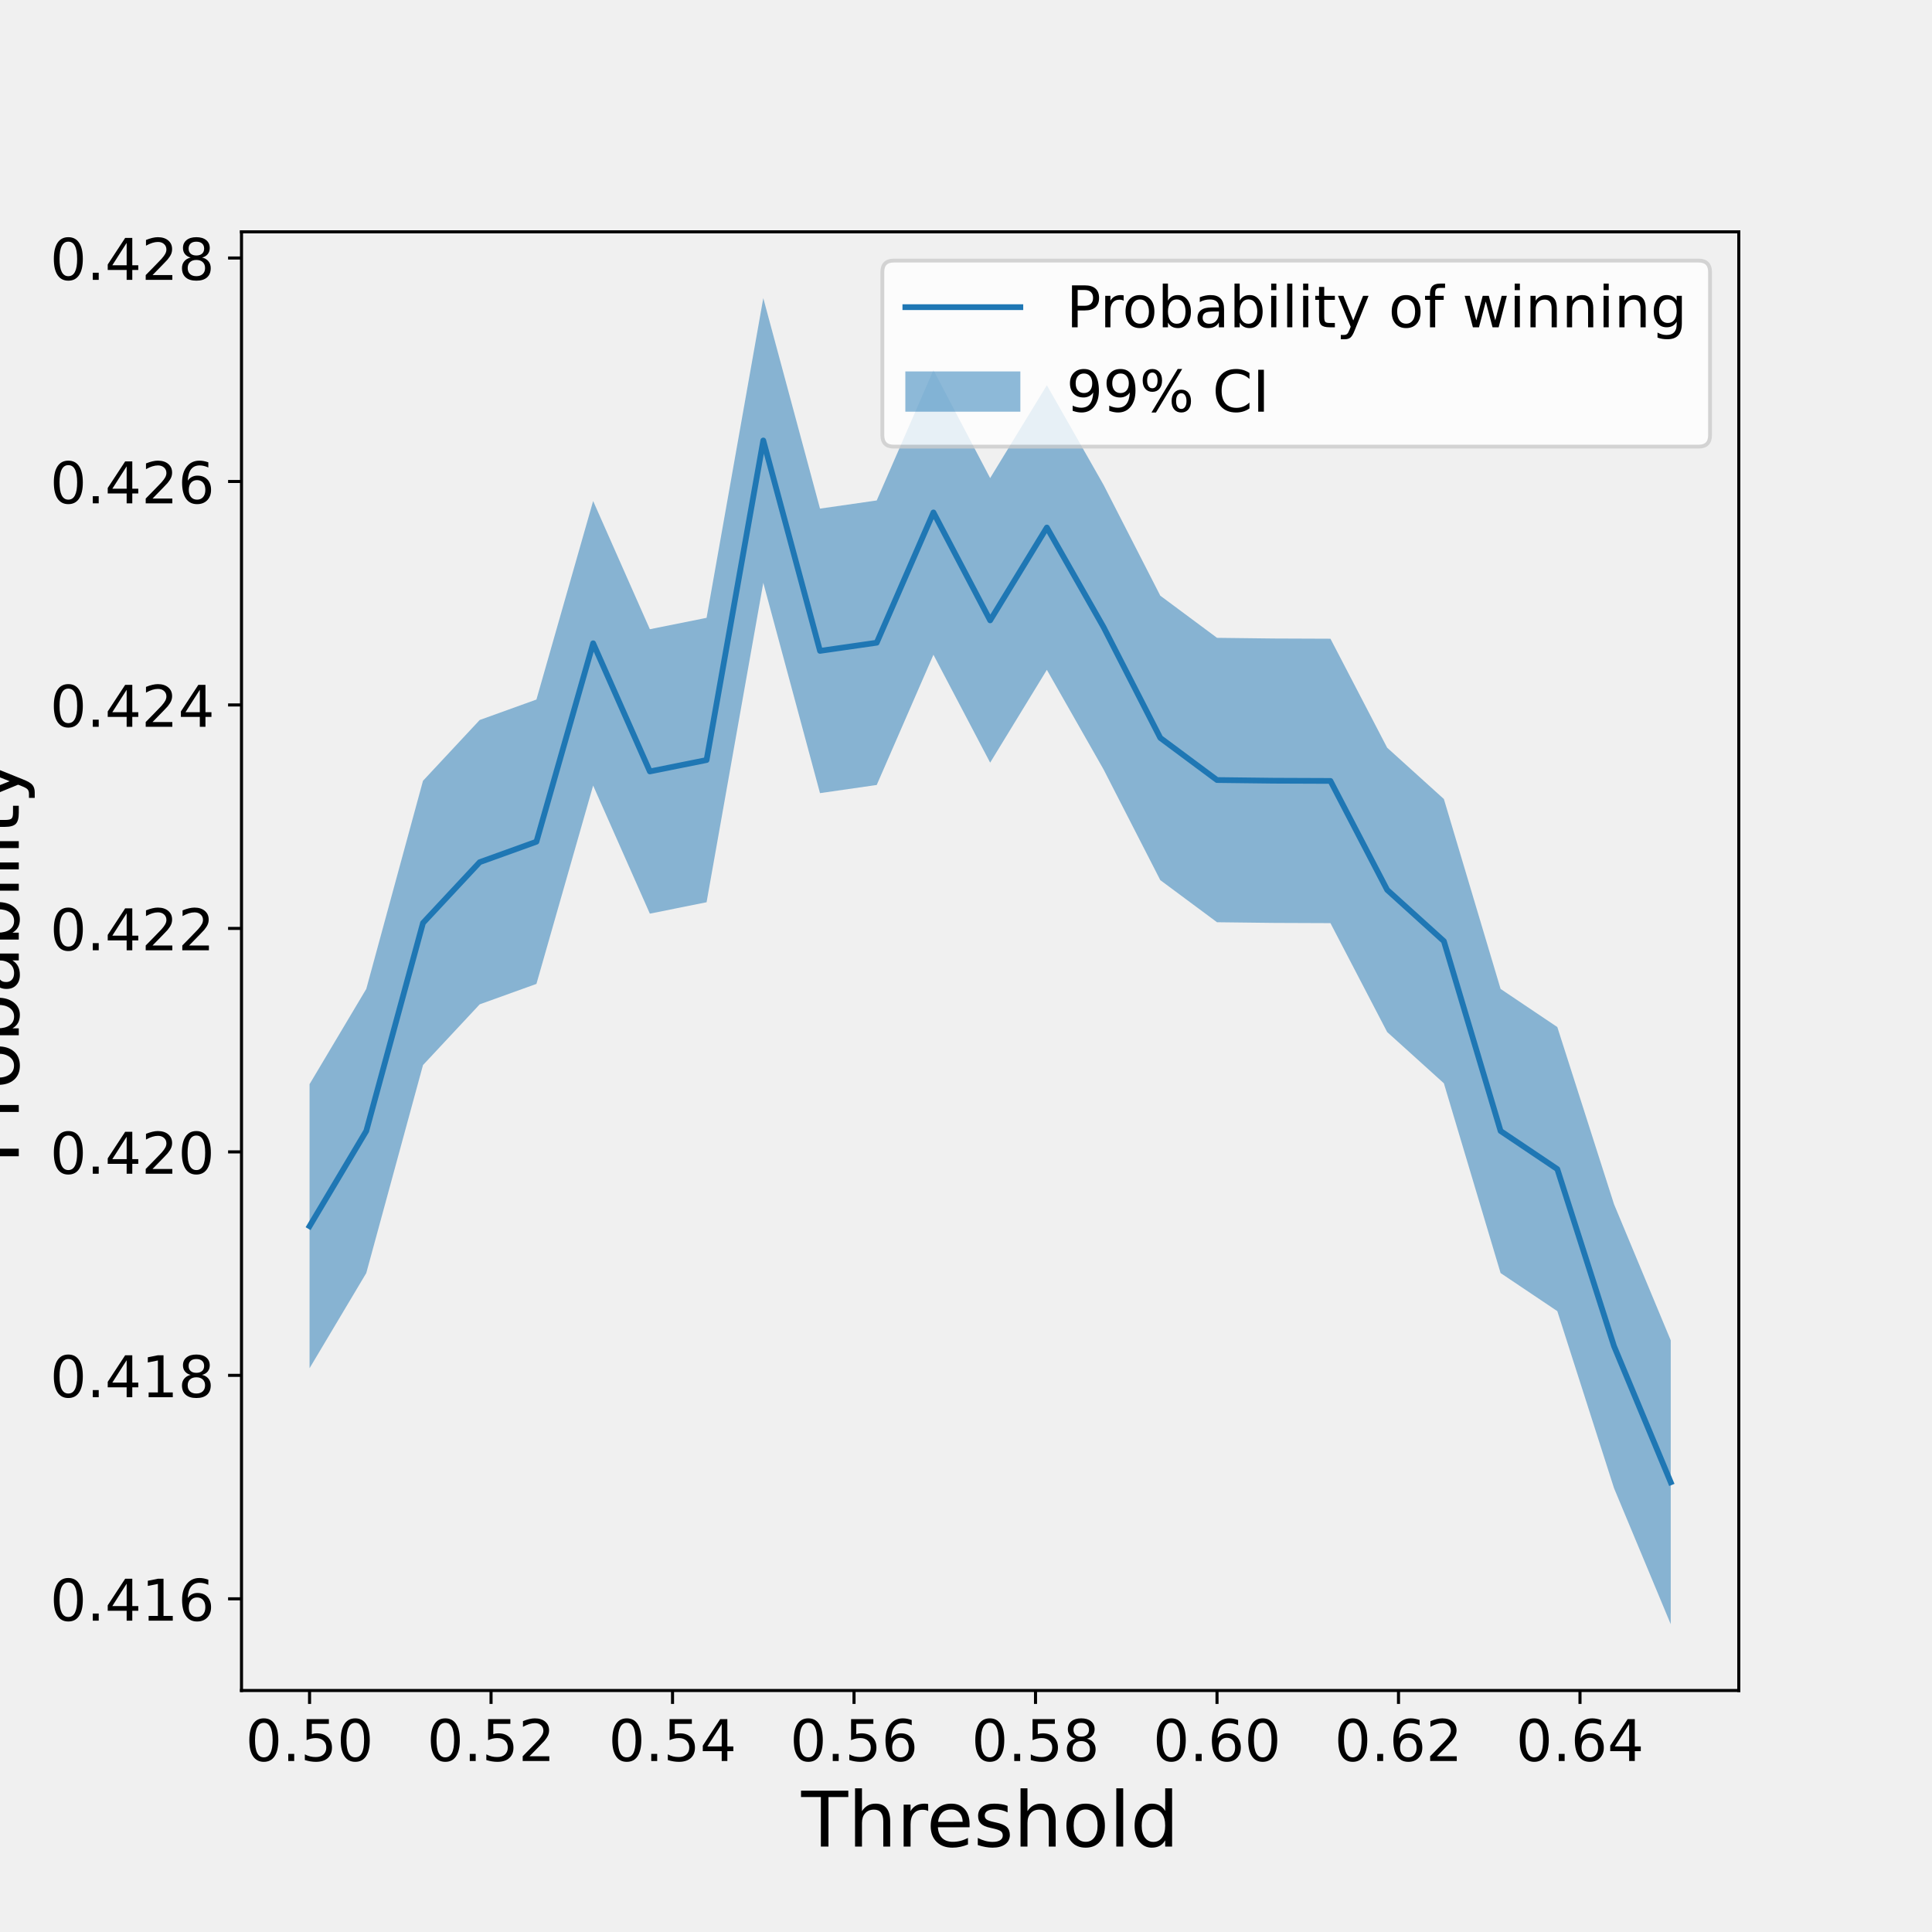
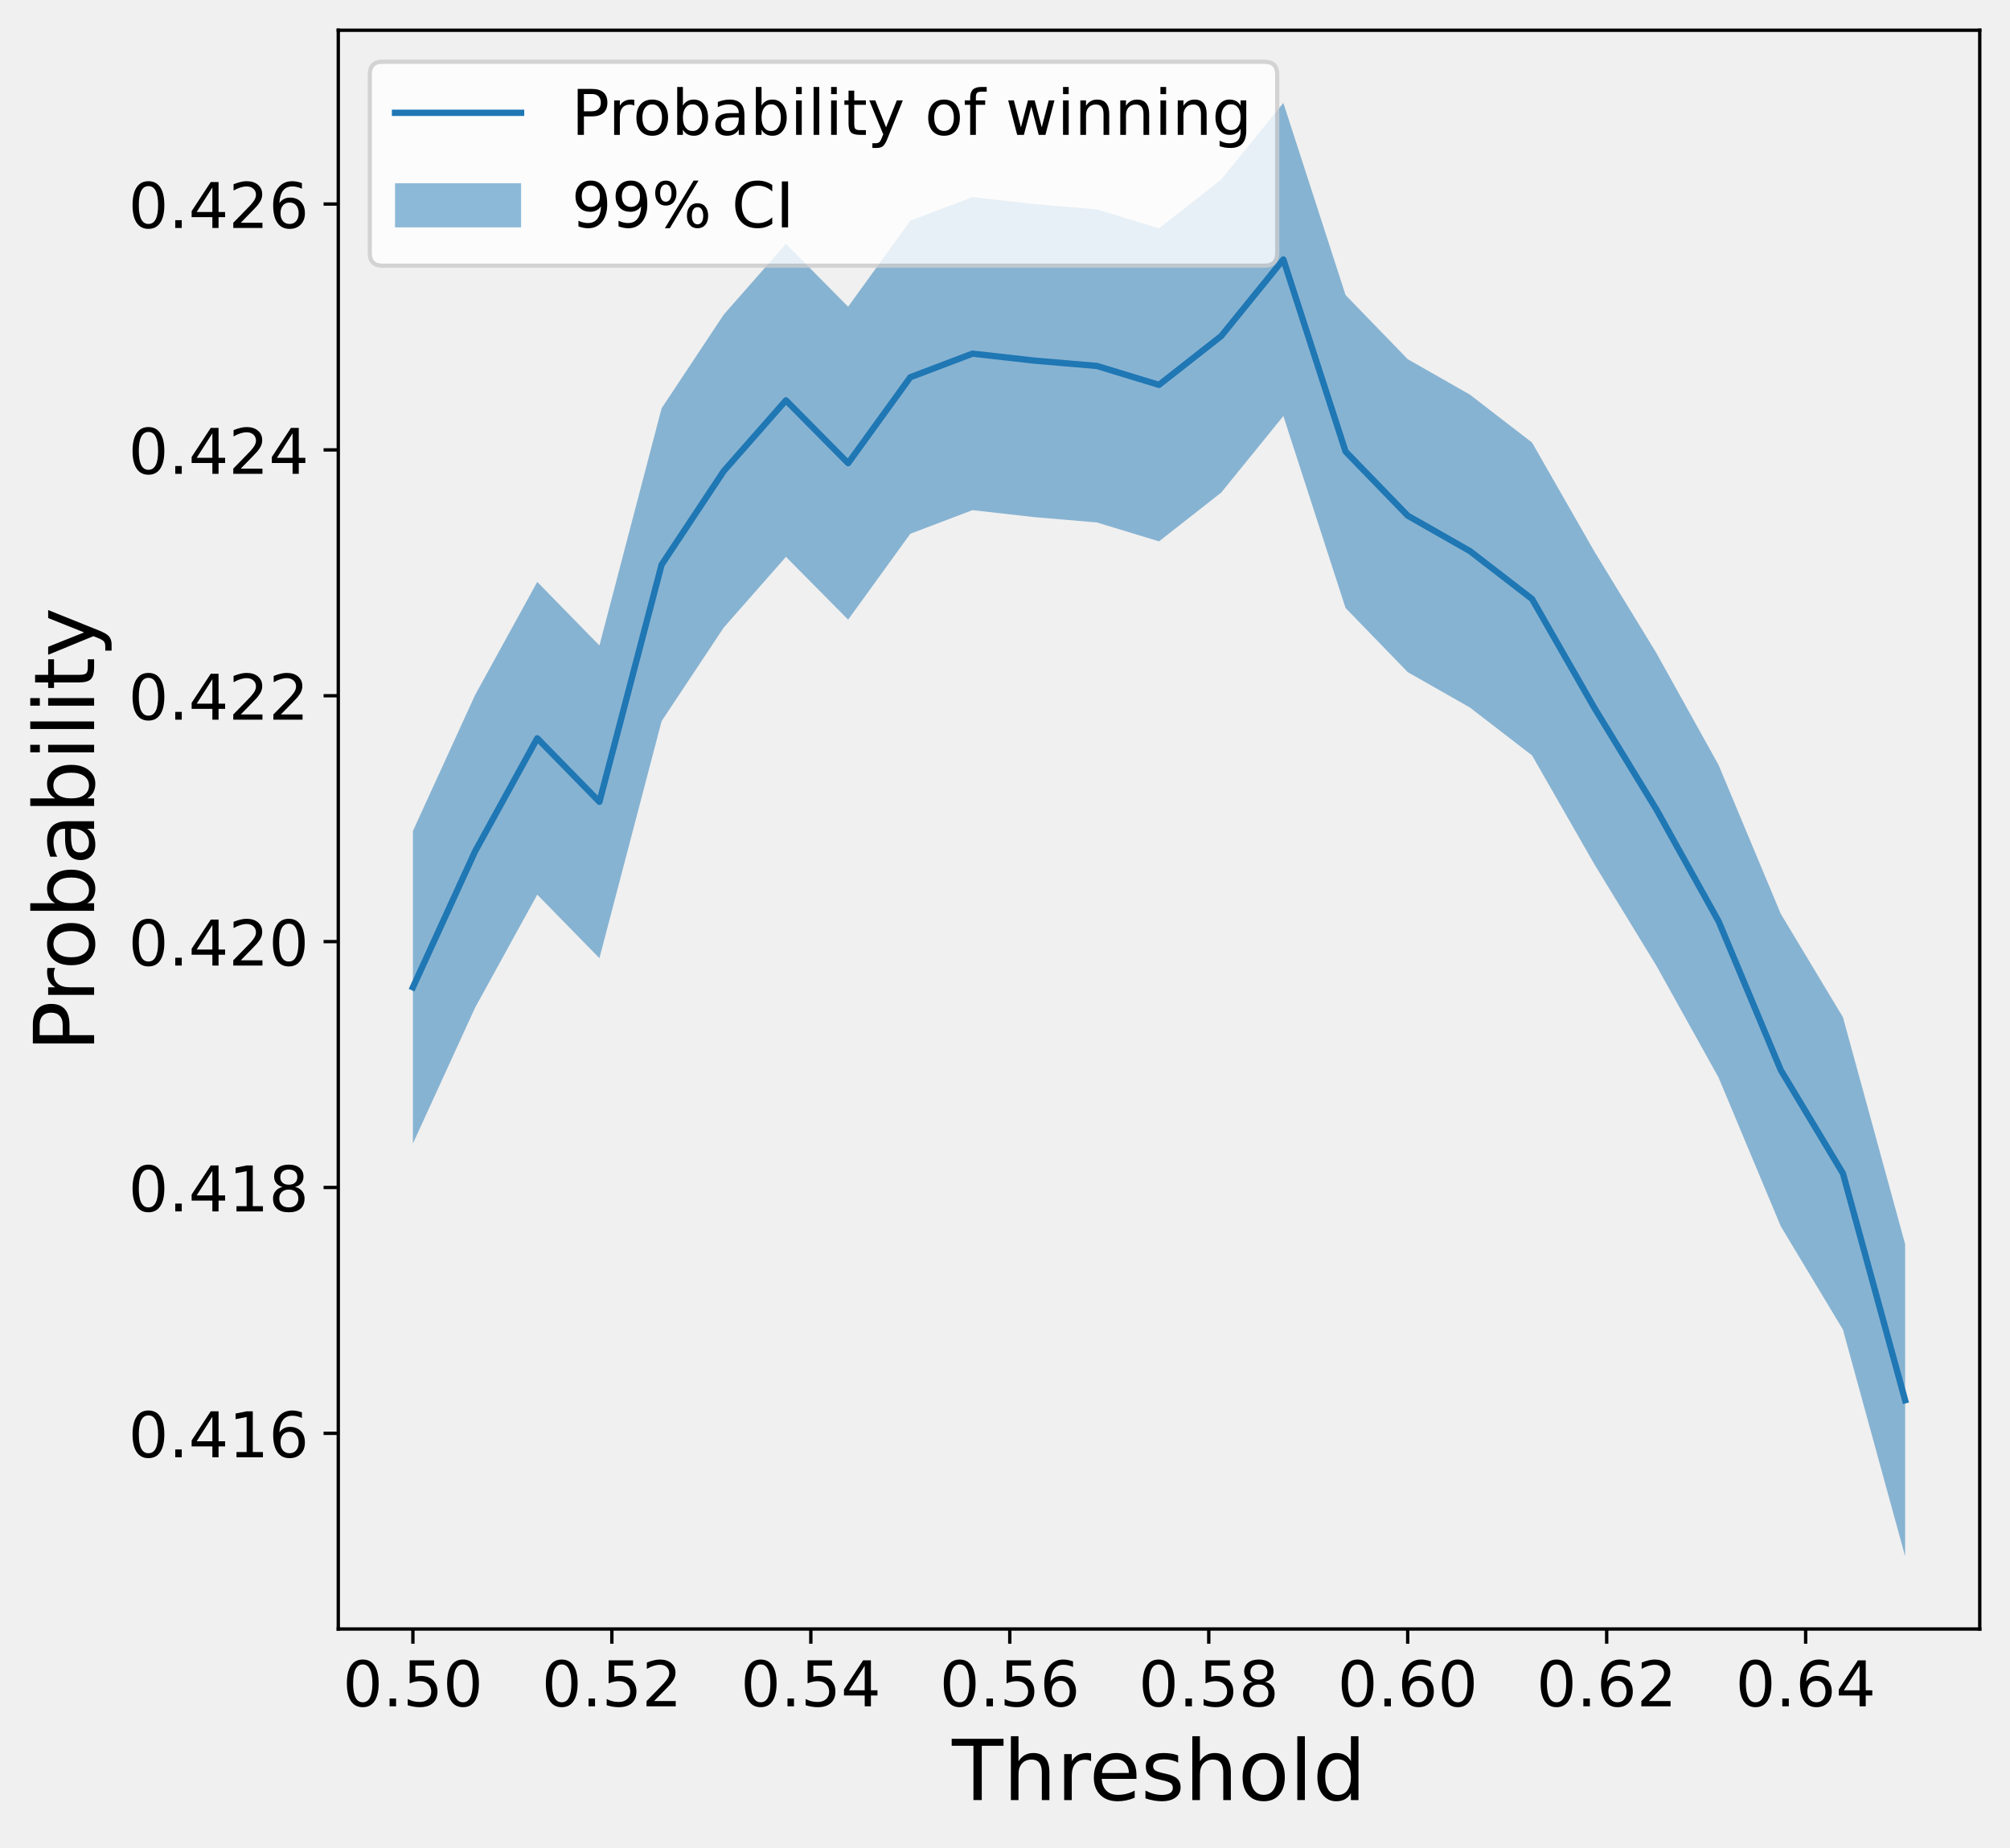
- <svg xmlns="http://www.w3.org/2000/svg" xmlns:xlink="http://www.w3.org/1999/xlink" width="504pt" height="504pt" viewBox="0 0 504 504" version="1.1">
+ <svg xmlns="http://www.w3.org/2000/svg" xmlns:xlink="http://www.w3.org/1999/xlink" width="478.298pt" height="439.793pt" viewBox="0 0 478.298 439.793" version="1.1">
  <defs>
    <style type="text/css">*{stroke-linejoin: round; stroke-linecap: butt}</style>
  </defs>
  <g id="figure_1">
    <g id="patch_1">
-       <path d="M 0 504  L 504 504  L 504 0  L 0 0  L 0 504  z " style="fill: none" />
+       <path d="M 0 439.793  L 478.298 439.793  L 478.298 0  L 0 0  L 0 439.793  z " style="fill: none" />
    </g>
    <g id="axes_1">
      <g id="patch_2">
-         <path d="M 63 441  L 453.6 441  L 453.6 60.48  L 63 60.48  L 63 441  z " style="fill: none" />
+         <path d="M 80.498 387.72  L 471.098 387.72  L 471.098 7.2  L 80.498 7.2  L 80.498 387.72  z " style="fill: none" />
      </g>
      <g id="PolyCollection_1">
-         <path d="M 80.755 282.828  L 80.755 356.925  L 95.55 332.101  L 110.345 277.85  L 125.141 262  L 139.936 256.668  L 154.732 204.921  L 169.527 238.341  L 184.323 235.369  L 199.118 152.038  L 213.914 206.903  L 228.709 204.776  L 243.505 170.802  L 258.3 198.948  L 273.095 174.736  L 287.891 200.726  L 302.686 229.6  L 317.482 240.584  L 332.277 240.759  L 347.073 240.818  L 361.868 269.225  L 376.664 282.599  L 391.459 332.101  L 406.255 342.036  L 421.05 388.217  L 435.845 423.704  L 435.845 349.664  L 435.845 349.664  L 421.05 314.146  L 406.255 267.927  L 391.459 257.983  L 376.664 208.44  L 361.868 195.056  L 347.073 166.625  L 332.277 166.567  L 317.482 166.392  L 302.686 155.399  L 287.891 126.502  L 273.095 100.491  L 258.3 124.723  L 243.505 96.555  L 228.709 130.555  L 213.914 132.683  L 199.118 77.776  L 184.323 161.172  L 169.527 164.147  L 154.732 130.701  L 139.936 182.488  L 125.141 187.824  L 110.345 203.687  L 95.55 257.983  L 80.755 282.828  z " clip-path="url(#pd34491cccc)" style="fill: #1f77b4; fill-opacity: 0.5" />
+         <path d="M 98.253 197.804  L 98.253 272.188  L 113.048 239.842  L 127.844 212.935  L 142.639 228.055  L 157.435 171.639  L 172.23 149.354  L 187.026 132.537  L 201.821 147.482  L 216.617 127.039  L 231.412 121.423  L 246.208 123.09  L 261.003 124.348  L 275.798 128.852  L 290.594 117.241  L 305.389 99.02  L 320.185 144.703  L 334.98 159.97  L 349.776 168.393  L 364.571 179.799  L 379.367 205.653  L 394.162 229.869  L 408.958 256.483  L 423.753 291.87  L 438.548 316.466  L 453.344 370.424  L 453.344 296.124  L 453.344 296.124  L 438.548 242.119  L 423.753 217.503  L 408.958 182.086  L 394.162 155.45  L 379.367 131.214  L 364.571 105.339  L 349.776 93.924  L 334.98 85.494  L 320.185 70.215  L 305.389 24.496  L 290.594 42.731  L 275.798 54.351  L 261.003 49.844  L 246.208 48.585  L 231.412 46.917  L 216.617 52.537  L 201.821 72.996  L 187.026 58.039  L 172.23 74.869  L 157.435 97.173  L 142.639 153.635  L 127.844 138.502  L 113.048 165.431  L 98.253 197.804  z " clip-path="url(#p04728d83f8)" style="fill: #1f77b4; fill-opacity: 0.5" />
      </g>
      <g id="matplotlib.axis_1">
        <g id="xtick_1">
          <g id="line2d_1">
            <defs>
-               <path id="m33501e8ecd" d="M 0 0  L 0 3.5  " style="stroke: #000000; stroke-width: 0.8" />
-             </defs>
-             <g>
-               <use xlink:href="#m33501e8ecd" x="80.755" y="441" style="stroke: #000000; stroke-width: 0.8" />
+               <path id="md3fc06ffac" d="M 0 0  L 0 3.5  " style="stroke: #000000; stroke-width: 0.8" />
+             </defs>
+             <g>
+               <use xlink:href="#md3fc06ffac" x="98.253" y="387.72" style="stroke: #000000; stroke-width: 0.8" />
            </g>
          </g>
          <g id="text_1">
-             <g transform="translate(64.05533 459.3977)scale(0.15 -0.15)">
+             <g transform="translate(81.55376 406.1177)scale(0.15 -0.15)">
              <defs>
                <path id="DejaVuSans-30" d="M 2034 4250  Q 1547 4250 1301 3770  Q 1056 3291 1056 2328  Q 1056 1369 1301 889  Q 1547 409 2034 409  Q 2525 409 2770 889  Q 3016 1369 3016 2328  Q 3016 3291 2770 3770  Q 2525 4250 2034 4250  z M 2034 4750  Q 2819 4750 3233 4129  Q 3647 3509 3647 2328  Q 3647 1150 3233 529  Q 2819 -91 2034 -91  Q 1250 -91 836 529  Q 422 1150 422 2328  Q 422 3509 836 4129  Q 1250 4750 2034 4750  z " transform="scale(0.015625)" />
                <path id="DejaVuSans-2e" d="M 684 794  L 1344 794  L 1344 0  L 684 0  L 684 794  z " transform="scale(0.015625)" />
                <path id="DejaVuSans-35" d="M 691 4666  L 3169 4666  L 3169 4134  L 1269 4134  L 1269 2991  Q 1406 3038 1543 3061  Q 1681 3084 1819 3084  Q 2600 3084 3056 2656  Q 3513 2228 3513 1497  Q 3513 744 3044 326  Q 2575 -91 1722 -91  Q 1428 -91 1123 -41  Q 819 9 494 109  L 494 744  Q 775 591 1075 516  Q 1375 441 1709 441  Q 2250 441 2565 725  Q 2881 1009 2881 1497  Q 2881 1984 2565 2268  Q 2250 2553 1709 2553  Q 1456 2553 1204 2497  Q 953 2441 691 2322  L 691 4666  z " transform="scale(0.015625)" />
              </defs>
              <use xlink:href="#DejaVuSans-30" />
              <use xlink:href="#DejaVuSans-2e" x="63.623" />
              <use xlink:href="#DejaVuSans-35" x="95.41" />
              <use xlink:href="#DejaVuSans-30" x="159.033" />
            </g>
          </g>
        </g>
        <g id="xtick_2">
          <g id="line2d_2">
            <g>
-               <use xlink:href="#m33501e8ecd" x="128.1" y="441" style="stroke: #000000; stroke-width: 0.8" />
+               <use xlink:href="#md3fc06ffac" x="145.598" y="387.72" style="stroke: #000000; stroke-width: 0.8" />
            </g>
          </g>
          <g id="text_2">
-             <g transform="translate(111.4008 459.3977)scale(0.15 -0.15)">
+             <g transform="translate(128.8992 406.1177)scale(0.15 -0.15)">
              <defs>
                <path id="DejaVuSans-32" d="M 1228 531  L 3431 531  L 3431 0  L 469 0  L 469 531  Q 828 903 1448 1529  Q 2069 2156 2228 2338  Q 2531 2678 2651 2914  Q 2772 3150 2772 3378  Q 2772 3750 2511 3984  Q 2250 4219 1831 4219  Q 1534 4219 1204 4116  Q 875 4013 500 3803  L 500 4441  Q 881 4594 1212 4672  Q 1544 4750 1819 4750  Q 2544 4750 2975 4387  Q 3406 4025 3406 3419  Q 3406 3131 3298 2873  Q 3191 2616 2906 2266  Q 2828 2175 2409 1742  Q 1991 1309 1228 531  z " transform="scale(0.015625)" />
              </defs>
              <use xlink:href="#DejaVuSans-30" />
              <use xlink:href="#DejaVuSans-2e" x="63.623" />
              <use xlink:href="#DejaVuSans-35" x="95.41" />
              <use xlink:href="#DejaVuSans-32" x="159.033" />
            </g>
          </g>
        </g>
        <g id="xtick_3">
          <g id="line2d_3">
            <g>
-               <use xlink:href="#m33501e8ecd" x="175.445" y="441" style="stroke: #000000; stroke-width: 0.8" />
+               <use xlink:href="#md3fc06ffac" x="192.944" y="387.72" style="stroke: #000000; stroke-width: 0.8" />
            </g>
          </g>
          <g id="text_3">
-             <g transform="translate(158.7462 459.3977)scale(0.15 -0.15)">
+             <g transform="translate(176.2447 406.1177)scale(0.15 -0.15)">
              <defs>
                <path id="DejaVuSans-34" d="M 2419 4116  L 825 1625  L 2419 1625  L 2419 4116  z M 2253 4666  L 3047 4666  L 3047 1625  L 3713 1625  L 3713 1100  L 3047 1100  L 3047 0  L 2419 0  L 2419 1100  L 313 1100  L 313 1709  L 2253 4666  z " transform="scale(0.015625)" />
              </defs>
              <use xlink:href="#DejaVuSans-30" />
              <use xlink:href="#DejaVuSans-2e" x="63.623" />
              <use xlink:href="#DejaVuSans-35" x="95.41" />
              <use xlink:href="#DejaVuSans-34" x="159.033" />
            </g>
          </g>
        </g>
        <g id="xtick_4">
          <g id="line2d_4">
            <g>
-               <use xlink:href="#m33501e8ecd" x="222.791" y="441" style="stroke: #000000; stroke-width: 0.8" />
+               <use xlink:href="#md3fc06ffac" x="240.289" y="387.72" style="stroke: #000000; stroke-width: 0.8" />
            </g>
          </g>
          <g id="text_4">
-             <g transform="translate(206.0917 459.3977)scale(0.15 -0.15)">
+             <g transform="translate(223.5901 406.1177)scale(0.15 -0.15)">
              <defs>
                <path id="DejaVuSans-36" d="M 2113 2584  Q 1688 2584 1439 2293  Q 1191 2003 1191 1497  Q 1191 994 1439 701  Q 1688 409 2113 409  Q 2538 409 2786 701  Q 3034 994 3034 1497  Q 3034 2003 2786 2293  Q 2538 2584 2113 2584  z M 3366 4563  L 3366 3988  Q 3128 4100 2886 4159  Q 2644 4219 2406 4219  Q 1781 4219 1451 3797  Q 1122 3375 1075 2522  Q 1259 2794 1537 2939  Q 1816 3084 2150 3084  Q 2853 3084 3261 2657  Q 3669 2231 3669 1497  Q 3669 778 3244 343  Q 2819 -91 2113 -91  Q 1303 -91 875 529  Q 447 1150 447 2328  Q 447 3434 972 4092  Q 1497 4750 2381 4750  Q 2619 4750 2861 4703  Q 3103 4656 3366 4563  z " transform="scale(0.015625)" />
              </defs>
              <use xlink:href="#DejaVuSans-30" />
              <use xlink:href="#DejaVuSans-2e" x="63.623" />
              <use xlink:href="#DejaVuSans-35" x="95.41" />
              <use xlink:href="#DejaVuSans-36" x="159.033" />
            </g>
          </g>
        </g>
        <g id="xtick_5">
          <g id="line2d_5">
            <g>
-               <use xlink:href="#m33501e8ecd" x="270.136" y="441" style="stroke: #000000; stroke-width: 0.8" />
+               <use xlink:href="#md3fc06ffac" x="287.635" y="387.72" style="stroke: #000000; stroke-width: 0.8" />
            </g>
          </g>
          <g id="text_5">
-             <g transform="translate(253.4371 459.3977)scale(0.15 -0.15)">
+             <g transform="translate(270.9356 406.1177)scale(0.15 -0.15)">
              <defs>
                <path id="DejaVuSans-38" d="M 2034 2216  Q 1584 2216 1326 1975  Q 1069 1734 1069 1313  Q 1069 891 1326 650  Q 1584 409 2034 409  Q 2484 409 2743 651  Q 3003 894 3003 1313  Q 3003 1734 2745 1975  Q 2488 2216 2034 2216  z M 1403 2484  Q 997 2584 770 2862  Q 544 3141 544 3541  Q 544 4100 942 4425  Q 1341 4750 2034 4750  Q 2731 4750 3128 4425  Q 3525 4100 3525 3541  Q 3525 3141 3298 2862  Q 3072 2584 2669 2484  Q 3125 2378 3379 2068  Q 3634 1759 3634 1313  Q 3634 634 3220 271  Q 2806 -91 2034 -91  Q 1263 -91 848 271  Q 434 634 434 1313  Q 434 1759 690 2068  Q 947 2378 1403 2484  z M 1172 3481  Q 1172 3119 1398 2916  Q 1625 2713 2034 2713  Q 2441 2713 2670 2916  Q 2900 3119 2900 3481  Q 2900 3844 2670 4047  Q 2441 4250 2034 4250  Q 1625 4250 1398 4047  Q 1172 3844 1172 3481  z " transform="scale(0.015625)" />
              </defs>
              <use xlink:href="#DejaVuSans-30" />
              <use xlink:href="#DejaVuSans-2e" x="63.623" />
              <use xlink:href="#DejaVuSans-35" x="95.41" />
              <use xlink:href="#DejaVuSans-38" x="159.033" />
            </g>
          </g>
        </g>
        <g id="xtick_6">
          <g id="line2d_6">
            <g>
-               <use xlink:href="#m33501e8ecd" x="317.482" y="441" style="stroke: #000000; stroke-width: 0.8" />
+               <use xlink:href="#md3fc06ffac" x="334.98" y="387.72" style="stroke: #000000; stroke-width: 0.8" />
            </g>
          </g>
          <g id="text_6">
-             <g transform="translate(300.7826 459.3977)scale(0.15 -0.15)">
+             <g transform="translate(318.281 406.1177)scale(0.15 -0.15)">
              <use xlink:href="#DejaVuSans-30" />
              <use xlink:href="#DejaVuSans-2e" x="63.623" />
              <use xlink:href="#DejaVuSans-36" x="95.41" />
              <use xlink:href="#DejaVuSans-30" x="159.033" />
            </g>
          </g>
        </g>
        <g id="xtick_7">
          <g id="line2d_7">
            <g>
-               <use xlink:href="#m33501e8ecd" x="364.827" y="441" style="stroke: #000000; stroke-width: 0.8" />
+               <use xlink:href="#md3fc06ffac" x="382.326" y="387.72" style="stroke: #000000; stroke-width: 0.8" />
            </g>
          </g>
          <g id="text_7">
-             <g transform="translate(348.1281 459.3977)scale(0.15 -0.15)">
+             <g transform="translate(365.6265 406.1177)scale(0.15 -0.15)">
              <use xlink:href="#DejaVuSans-30" />
              <use xlink:href="#DejaVuSans-2e" x="63.623" />
              <use xlink:href="#DejaVuSans-36" x="95.41" />
              <use xlink:href="#DejaVuSans-32" x="159.033" />
            </g>
          </g>
        </g>
        <g id="xtick_8">
          <g id="line2d_8">
            <g>
-               <use xlink:href="#m33501e8ecd" x="412.173" y="441" style="stroke: #000000; stroke-width: 0.8" />
+               <use xlink:href="#md3fc06ffac" x="429.671" y="387.72" style="stroke: #000000; stroke-width: 0.8" />
            </g>
          </g>
          <g id="text_8">
-             <g transform="translate(395.4735 459.3977)scale(0.15 -0.15)">
+             <g transform="translate(412.9719 406.1177)scale(0.15 -0.15)">
              <use xlink:href="#DejaVuSans-30" />
              <use xlink:href="#DejaVuSans-2e" x="63.623" />
              <use xlink:href="#DejaVuSans-36" x="95.41" />
              <use xlink:href="#DejaVuSans-34" x="159.033" />
            </g>
          </g>
        </g>
        <g id="text_9">
-           <g transform="translate(209.0234 481.7141)scale(0.2 -0.2)">
+           <g transform="translate(226.5219 428.4341)scale(0.2 -0.2)">
            <defs>
              <path id="DejaVuSans-54" d="M -19 4666  L 3928 4666  L 3928 4134  L 2272 4134  L 2272 0  L 1638 0  L 1638 4134  L -19 4134  L -19 4666  z " transform="scale(0.015625)" />
              <path id="DejaVuSans-68" d="M 3513 2113  L 3513 0  L 2938 0  L 2938 2094  Q 2938 2591 2744 2837  Q 2550 3084 2163 3084  Q 1697 3084 1428 2787  Q 1159 2491 1159 1978  L 1159 0  L 581 0  L 581 4863  L 1159 4863  L 1159 2956  Q 1366 3272 1645 3428  Q 1925 3584 2291 3584  Q 2894 3584 3203 3211  Q 3513 2838 3513 2113  z " transform="scale(0.015625)" />
              <path id="DejaVuSans-72" d="M 2631 2963  Q 2534 3019 2420 3045  Q 2306 3072 2169 3072  Q 1681 3072 1420 2755  Q 1159 2438 1159 1844  L 1159 0  L 581 0  L 581 3500  L 1159 3500  L 1159 2956  Q 1341 3275 1631 3429  Q 1922 3584 2338 3584  Q 2397 3584 2469 3576  Q 2541 3569 2628 3553  L 2631 2963  z " transform="scale(0.015625)" />
              <path id="DejaVuSans-65" d="M 3597 1894  L 3597 1613  L 953 1613  Q 991 1019 1311 708  Q 1631 397 2203 397  Q 2534 397 2845 478  Q 3156 559 3463 722  L 3463 178  Q 3153 47 2828 -22  Q 2503 -91 2169 -91  Q 1331 -91 842 396  Q 353 884 353 1716  Q 353 2575 817 3079  Q 1281 3584 2069 3584  Q 2775 3584 3186 3129  Q 3597 2675 3597 1894  z M 3022 2063  Q 3016 2534 2758 2815  Q 2500 3097 2075 3097  Q 1594 3097 1305 2825  Q 1016 2553 972 2059  L 3022 2063  z " transform="scale(0.015625)" />
              <path id="DejaVuSans-73" d="M 2834 3397  L 2834 2853  Q 2591 2978 2328 3040  Q 2066 3103 1784 3103  Q 1356 3103 1142 2972  Q 928 2841 928 2578  Q 928 2378 1081 2264  Q 1234 2150 1697 2047  L 1894 2003  Q 2506 1872 2764 1633  Q 3022 1394 3022 966  Q 3022 478 2636 193  Q 2250 -91 1575 -91  Q 1294 -91 989 -36  Q 684 19 347 128  L 347 722  Q 666 556 975 473  Q 1284 391 1588 391  Q 1994 391 2212 530  Q 2431 669 2431 922  Q 2431 1156 2273 1281  Q 2116 1406 1581 1522  L 1381 1569  Q 847 1681 609 1914  Q 372 2147 372 2553  Q 372 3047 722 3315  Q 1072 3584 1716 3584  Q 2034 3584 2315 3537  Q 2597 3491 2834 3397  z " transform="scale(0.015625)" />
              <path id="DejaVuSans-6f" d="M 1959 3097  Q 1497 3097 1228 2736  Q 959 2375 959 1747  Q 959 1119 1226 758  Q 1494 397 1959 397  Q 2419 397 2687 759  Q 2956 1122 2956 1747  Q 2956 2369 2687 2733  Q 2419 3097 1959 3097  z M 1959 3584  Q 2709 3584 3137 3096  Q 3566 2609 3566 1747  Q 3566 888 3137 398  Q 2709 -91 1959 -91  Q 1206 -91 779 398  Q 353 888 353 1747  Q 353 2609 779 3096  Q 1206 3584 1959 3584  z " transform="scale(0.015625)" />
              <path id="DejaVuSans-6c" d="M 603 4863  L 1178 4863  L 1178 0  L 603 0  L 603 4863  z " transform="scale(0.015625)" />
              <path id="DejaVuSans-64" d="M 2906 2969  L 2906 4863  L 3481 4863  L 3481 0  L 2906 0  L 2906 525  Q 2725 213 2448 61  Q 2172 -91 1784 -91  Q 1150 -91 751 415  Q 353 922 353 1747  Q 353 2572 751 3078  Q 1150 3584 1784 3584  Q 2172 3584 2448 3432  Q 2725 3281 2906 2969  z M 947 1747  Q 947 1113 1208 752  Q 1469 391 1925 391  Q 2381 391 2643 752  Q 2906 1113 2906 1747  Q 2906 2381 2643 2742  Q 2381 3103 1925 3103  Q 1469 3103 1208 2742  Q 947 2381 947 1747  z " transform="scale(0.015625)" />
            </defs>
            <use xlink:href="#DejaVuSans-54" />
            <use xlink:href="#DejaVuSans-68" x="61.084" />
            <use xlink:href="#DejaVuSans-72" x="124.463" />
            <use xlink:href="#DejaVuSans-65" x="163.326" />
            <use xlink:href="#DejaVuSans-73" x="224.85" />
            <use xlink:href="#DejaVuSans-68" x="276.949" />
            <use xlink:href="#DejaVuSans-6f" x="340.328" />
            <use xlink:href="#DejaVuSans-6c" x="401.51" />
            <use xlink:href="#DejaVuSans-64" x="429.293" />
          </g>
        </g>
      </g>
      <g id="matplotlib.axis_2">
        <g id="ytick_1">
          <g id="line2d_9">
            <defs>
-               <path id="m7c4e4a2688" d="M 0 0  L -3.5 0  " style="stroke: #000000; stroke-width: 0.8" />
-             </defs>
-             <g>
-               <use xlink:href="#m7c4e4a2688" x="63" y="417.085" style="stroke: #000000; stroke-width: 0.8" />
+               <path id="mc207356104" d="M 0 0  L -3.5 0  " style="stroke: #000000; stroke-width: 0.8" />
+             </defs>
+             <g>
+               <use xlink:href="#mc207356104" x="80.498" y="341.144" style="stroke: #000000; stroke-width: 0.8" />
            </g>
          </g>
          <g id="text_10">
-             <g transform="translate(13.05781 422.784)scale(0.15 -0.15)">
+             <g transform="translate(30.55625 346.843)scale(0.15 -0.15)">
              <defs>
                <path id="DejaVuSans-31" d="M 794 531  L 1825 531  L 1825 4091  L 703 3866  L 703 4441  L 1819 4666  L 2450 4666  L 2450 531  L 3481 531  L 3481 0  L 794 0  L 794 531  z " transform="scale(0.015625)" />
              </defs>
              <use xlink:href="#DejaVuSans-30" />
              <use xlink:href="#DejaVuSans-2e" x="63.623" />
              <use xlink:href="#DejaVuSans-34" x="95.41" />
              <use xlink:href="#DejaVuSans-31" x="159.033" />
              <use xlink:href="#DejaVuSans-36" x="222.656" />
            </g>
          </g>
        </g>
        <g id="ytick_2">
          <g id="line2d_10">
            <g>
-               <use xlink:href="#m7c4e4a2688" x="63" y="358.789" style="stroke: #000000; stroke-width: 0.8" />
+               <use xlink:href="#mc207356104" x="80.498" y="282.628" style="stroke: #000000; stroke-width: 0.8" />
            </g>
          </g>
          <g id="text_11">
-             <g transform="translate(13.05781 364.4879)scale(0.15 -0.15)">
+             <g transform="translate(30.55625 288.3268)scale(0.15 -0.15)">
              <use xlink:href="#DejaVuSans-30" />
              <use xlink:href="#DejaVuSans-2e" x="63.623" />
              <use xlink:href="#DejaVuSans-34" x="95.41" />
              <use xlink:href="#DejaVuSans-31" x="159.033" />
              <use xlink:href="#DejaVuSans-38" x="222.656" />
            </g>
          </g>
        </g>
        <g id="ytick_3">
          <g id="line2d_11">
            <g>
-               <use xlink:href="#m7c4e4a2688" x="63" y="300.493" style="stroke: #000000; stroke-width: 0.8" />
+               <use xlink:href="#mc207356104" x="80.498" y="224.112" style="stroke: #000000; stroke-width: 0.8" />
            </g>
          </g>
          <g id="text_12">
-             <g transform="translate(13.05781 306.1918)scale(0.15 -0.15)">
+             <g transform="translate(30.55625 229.8105)scale(0.15 -0.15)">
              <use xlink:href="#DejaVuSans-30" />
              <use xlink:href="#DejaVuSans-2e" x="63.623" />
              <use xlink:href="#DejaVuSans-34" x="95.41" />
              <use xlink:href="#DejaVuSans-32" x="159.033" />
              <use xlink:href="#DejaVuSans-30" x="222.656" />
            </g>
          </g>
        </g>
        <g id="ytick_4">
          <g id="line2d_12">
            <g>
-               <use xlink:href="#m7c4e4a2688" x="63" y="242.197" style="stroke: #000000; stroke-width: 0.8" />
+               <use xlink:href="#mc207356104" x="80.498" y="165.595" style="stroke: #000000; stroke-width: 0.8" />
            </g>
          </g>
          <g id="text_13">
-             <g transform="translate(13.05781 247.8956)scale(0.15 -0.15)">
+             <g transform="translate(30.55625 171.2942)scale(0.15 -0.15)">
              <use xlink:href="#DejaVuSans-30" />
              <use xlink:href="#DejaVuSans-2e" x="63.623" />
              <use xlink:href="#DejaVuSans-34" x="95.41" />
              <use xlink:href="#DejaVuSans-32" x="159.033" />
              <use xlink:href="#DejaVuSans-32" x="222.656" />
            </g>
          </g>
        </g>
        <g id="ytick_5">
          <g id="line2d_13">
            <g>
-               <use xlink:href="#m7c4e4a2688" x="63" y="183.901" style="stroke: #000000; stroke-width: 0.8" />
+               <use xlink:href="#mc207356104" x="80.498" y="107.079" style="stroke: #000000; stroke-width: 0.8" />
            </g>
          </g>
          <g id="text_14">
-             <g transform="translate(13.05781 189.5995)scale(0.15 -0.15)">
+             <g transform="translate(30.55625 112.7779)scale(0.15 -0.15)">
              <use xlink:href="#DejaVuSans-30" />
              <use xlink:href="#DejaVuSans-2e" x="63.623" />
              <use xlink:href="#DejaVuSans-34" x="95.41" />
              <use xlink:href="#DejaVuSans-32" x="159.033" />
              <use xlink:href="#DejaVuSans-34" x="222.656" />
            </g>
          </g>
        </g>
        <g id="ytick_6">
          <g id="line2d_14">
            <g>
-               <use xlink:href="#m7c4e4a2688" x="63" y="125.605" style="stroke: #000000; stroke-width: 0.8" />
+               <use xlink:href="#mc207356104" x="80.498" y="48.563" style="stroke: #000000; stroke-width: 0.8" />
            </g>
          </g>
          <g id="text_15">
-             <g transform="translate(13.05781 131.3034)scale(0.15 -0.15)">
+             <g transform="translate(30.55625 54.26167)scale(0.15 -0.15)">
              <use xlink:href="#DejaVuSans-30" />
              <use xlink:href="#DejaVuSans-2e" x="63.623" />
              <use xlink:href="#DejaVuSans-34" x="95.41" />
              <use xlink:href="#DejaVuSans-32" x="159.033" />
              <use xlink:href="#DejaVuSans-36" x="222.656" />
            </g>
          </g>
        </g>
-         <g id="ytick_7">
-           <g id="line2d_15">
-             <g>
-               <use xlink:href="#m7c4e4a2688" x="63" y="67.308" style="stroke: #000000; stroke-width: 0.8" />
-             </g>
-           </g>
-           <g id="text_16">
-             <g transform="translate(13.05781 73.00732)scale(0.15 -0.15)">
-               <use xlink:href="#DejaVuSans-30" />
-               <use xlink:href="#DejaVuSans-2e" x="63.623" />
-               <use xlink:href="#DejaVuSans-34" x="95.41" />
-               <use xlink:href="#DejaVuSans-32" x="159.033" />
-               <use xlink:href="#DejaVuSans-38" x="222.656" />
-             </g>
-           </g>
-         </g>
-         <g id="text_17">
-           <g transform="translate(4.898438 303.5978)rotate(-90)scale(0.2 -0.2)">
+         <g id="text_16">
+           <g transform="translate(22.39688 250.3178)rotate(-90)scale(0.2 -0.2)">
            <defs>
              <path id="DejaVuSans-50" d="M 1259 4147  L 1259 2394  L 2053 2394  Q 2494 2394 2734 2622  Q 2975 2850 2975 3272  Q 2975 3691 2734 3919  Q 2494 4147 2053 4147  L 1259 4147  z M 628 4666  L 2053 4666  Q 2838 4666 3239 4311  Q 3641 3956 3641 3272  Q 3641 2581 3239 2228  Q 2838 1875 2053 1875  L 1259 1875  L 1259 0  L 628 0  L 628 4666  z " transform="scale(0.015625)" />
              <path id="DejaVuSans-62" d="M 3116 1747  Q 3116 2381 2855 2742  Q 2594 3103 2138 3103  Q 1681 3103 1420 2742  Q 1159 2381 1159 1747  Q 1159 1113 1420 752  Q 1681 391 2138 391  Q 2594 391 2855 752  Q 3116 1113 3116 1747  z M 1159 2969  Q 1341 3281 1617 3432  Q 1894 3584 2278 3584  Q 2916 3584 3314 3078  Q 3713 2572 3713 1747  Q 3713 922 3314 415  Q 2916 -91 2278 -91  Q 1894 -91 1617 61  Q 1341 213 1159 525  L 1159 0  L 581 0  L 581 4863  L 1159 4863  L 1159 2969  z " transform="scale(0.015625)" />
              <path id="DejaVuSans-61" d="M 2194 1759  Q 1497 1759 1228 1600  Q 959 1441 959 1056  Q 959 750 1161 570  Q 1363 391 1709 391  Q 2188 391 2477 730  Q 2766 1069 2766 1631  L 2766 1759  L 2194 1759  z M 3341 1997  L 3341 0  L 2766 0  L 2766 531  Q 2569 213 2275 61  Q 1981 -91 1556 -91  Q 1019 -91 701 211  Q 384 513 384 1019  Q 384 1609 779 1909  Q 1175 2209 1959 2209  L 2766 2209  L 2766 2266  Q 2766 2663 2505 2880  Q 2244 3097 1772 3097  Q 1472 3097 1187 3025  Q 903 2953 641 2809  L 641 3341  Q 956 3463 1253 3523  Q 1550 3584 1831 3584  Q 2591 3584 2966 3190  Q 3341 2797 3341 1997  z " transform="scale(0.015625)" />
              <path id="DejaVuSans-69" d="M 603 3500  L 1178 3500  L 1178 0  L 603 0  L 603 3500  z M 603 4863  L 1178 4863  L 1178 4134  L 603 4134  L 603 4863  z " transform="scale(0.015625)" />
              <path id="DejaVuSans-74" d="M 1172 4494  L 1172 3500  L 2356 3500  L 2356 3053  L 1172 3053  L 1172 1153  Q 1172 725 1289 603  Q 1406 481 1766 481  L 2356 481  L 2356 0  L 1766 0  Q 1100 0 847 248  Q 594 497 594 1153  L 594 3053  L 172 3053  L 172 3500  L 594 3500  L 594 4494  L 1172 4494  z " transform="scale(0.015625)" />
              <path id="DejaVuSans-79" d="M 2059 -325  Q 1816 -950 1584 -1140  Q 1353 -1331 966 -1331  L 506 -1331  L 506 -850  L 844 -850  Q 1081 -850 1212 -737  Q 1344 -625 1503 -206  L 1606 56  L 191 3500  L 800 3500  L 1894 763  L 2988 3500  L 3597 3500  L 2059 -325  z " transform="scale(0.015625)" />
            </defs>
            <use xlink:href="#DejaVuSans-50" />
            <use xlink:href="#DejaVuSans-72" x="58.553" />
            <use xlink:href="#DejaVuSans-6f" x="97.416" />
            <use xlink:href="#DejaVuSans-62" x="158.598" />
            <use xlink:href="#DejaVuSans-61" x="222.074" />
            <use xlink:href="#DejaVuSans-62" x="283.354" />
            <use xlink:href="#DejaVuSans-69" x="346.83" />
            <use xlink:href="#DejaVuSans-6c" x="374.613" />
            <use xlink:href="#DejaVuSans-69" x="402.396" />
            <use xlink:href="#DejaVuSans-74" x="430.18" />
            <use xlink:href="#DejaVuSans-79" x="469.389" />
          </g>
        </g>
      </g>
-       <g id="line2d_16">
-         <path d="M 80.755 319.876  L 95.55 295.042  L 110.345 240.769  L 125.141 224.912  L 139.936 219.578  L 154.732 167.811  L 169.527 201.244  L 184.323 198.271  L 199.118 114.907  L 213.914 169.793  L 228.709 167.665  L 243.505 133.679  L 258.3 161.836  L 273.095 137.614  L 287.891 163.614  L 302.686 192.499  L 317.482 203.488  L 332.277 203.663  L 347.073 203.721  L 361.868 232.141  L 376.664 245.52  L 391.459 295.042  L 406.255 304.982  L 421.05 351.181  L 435.845 386.684  " clip-path="url(#pd34491cccc)" style="fill: none; stroke: #1f77b4; stroke-width: 1.5; stroke-linecap: square" />
+       <g id="line2d_15">
+         <path d="M 98.253 234.996  L 113.048 202.636  L 127.844 175.719  L 142.639 190.845  L 157.435 134.406  L 172.23 112.112  L 187.026 95.288  L 201.821 110.239  L 216.617 89.788  L 231.412 84.17  L 246.208 85.838  L 261.003 87.096  L 275.798 91.602  L 290.594 79.986  L 305.389 61.758  L 320.185 107.459  L 334.98 122.732  L 349.776 131.159  L 364.571 142.569  L 379.367 168.433  L 394.162 192.659  L 408.958 219.284  L 423.753 254.686  L 438.548 279.293  L 453.344 333.274  " clip-path="url(#p04728d83f8)" style="fill: none; stroke: #1f77b4; stroke-width: 1.5; stroke-linecap: square" />
      </g>
      <g id="patch_3">
-         <path d="M 63 441  L 63 60.48  " style="fill: none; stroke: #000000; stroke-width: 0.8; stroke-linejoin: miter; stroke-linecap: square" />
+         <path d="M 80.498 387.72  L 80.498 7.2  " style="fill: none; stroke: #000000; stroke-width: 0.8; stroke-linejoin: miter; stroke-linecap: square" />
      </g>
      <g id="patch_4">
-         <path d="M 453.6 441  L 453.6 60.48  " style="fill: none; stroke: #000000; stroke-width: 0.8; stroke-linejoin: miter; stroke-linecap: square" />
+         <path d="M 471.098 387.72  L 471.098 7.2  " style="fill: none; stroke: #000000; stroke-width: 0.8; stroke-linejoin: miter; stroke-linecap: square" />
      </g>
      <g id="patch_5">
-         <path d="M 63 441  L 453.6 441  " style="fill: none; stroke: #000000; stroke-width: 0.8; stroke-linejoin: miter; stroke-linecap: square" />
+         <path d="M 80.498 387.72  L 471.098 387.72  " style="fill: none; stroke: #000000; stroke-width: 0.8; stroke-linejoin: miter; stroke-linecap: square" />
      </g>
      <g id="patch_6">
-         <path d="M 63 60.48  L 453.6 60.48  " style="fill: none; stroke: #000000; stroke-width: 0.8; stroke-linejoin: miter; stroke-linecap: square" />
+         <path d="M 80.498 7.2  L 471.098 7.2  " style="fill: none; stroke: #000000; stroke-width: 0.8; stroke-linejoin: miter; stroke-linecap: square" />
      </g>
      <g id="legend_1">
        <g id="patch_7">
-           <path d="M 233.177 116.514  L 443.1 116.514  Q 446.1 116.514 446.1 113.514  L 446.1 70.98  Q 446.1 67.98 443.1 67.98  L 233.177 67.98  Q 230.177 67.98 230.177 70.98  L 230.177 113.514  Q 230.177 116.514 233.177 116.514  z " style="fill: #ffffff; opacity: 0.8; stroke: #cccccc; stroke-linejoin: miter" />
-         </g>
-         <g id="line2d_17">
-           <path d="M 236.177 80.128  L 251.177 80.128  L 266.177 80.128  " style="fill: none; stroke: #1f77b4; stroke-width: 1.5; stroke-linecap: square" />
-         </g>
-         <g id="text_18">
-           <g transform="translate(278.1773 85.37766)scale(0.15 -0.15)">
+           <path d="M 90.998 63.234  L 300.921 63.234  Q 303.921 63.234 303.921 60.234  L 303.921 17.7  Q 303.921 14.7 300.921 14.7  L 90.998 14.7  Q 87.998 14.7 87.998 17.7  L 87.998 60.234  Q 87.998 63.234 90.998 63.234  z " style="fill: #ffffff; opacity: 0.8; stroke: #cccccc; stroke-linejoin: miter" />
+         </g>
+         <g id="line2d_16">
+           <path d="M 93.998 26.848  L 108.998 26.848  L 123.998 26.848  " style="fill: none; stroke: #1f77b4; stroke-width: 1.5; stroke-linecap: square" />
+         </g>
+         <g id="text_17">
+           <g transform="translate(135.9984 32.09766)scale(0.15 -0.15)">
            <defs>
              <path id="DejaVuSans-20" transform="scale(0.015625)" />
              <path id="DejaVuSans-66" d="M 2375 4863  L 2375 4384  L 1825 4384  Q 1516 4384 1395 4259  Q 1275 4134 1275 3809  L 1275 3500  L 2222 3500  L 2222 3053  L 1275 3053  L 1275 0  L 697 0  L 697 3053  L 147 3053  L 147 3500  L 697 3500  L 697 3744  Q 697 4328 969 4595  Q 1241 4863 1831 4863  L 2375 4863  z " transform="scale(0.015625)" />
              <path id="DejaVuSans-77" d="M 269 3500  L 844 3500  L 1563 769  L 2278 3500  L 2956 3500  L 3675 769  L 4391 3500  L 4966 3500  L 4050 0  L 3372 0  L 2619 2869  L 1863 0  L 1184 0  L 269 3500  z " transform="scale(0.015625)" />
              <path id="DejaVuSans-6e" d="M 3513 2113  L 3513 0  L 2938 0  L 2938 2094  Q 2938 2591 2744 2837  Q 2550 3084 2163 3084  Q 1697 3084 1428 2787  Q 1159 2491 1159 1978  L 1159 0  L 581 0  L 581 3500  L 1159 3500  L 1159 2956  Q 1366 3272 1645 3428  Q 1925 3584 2291 3584  Q 2894 3584 3203 3211  Q 3513 2838 3513 2113  z " transform="scale(0.015625)" />
              <path id="DejaVuSans-67" d="M 2906 1791  Q 2906 2416 2648 2759  Q 2391 3103 1925 3103  Q 1463 3103 1205 2759  Q 947 2416 947 1791  Q 947 1169 1205 825  Q 1463 481 1925 481  Q 2391 481 2648 825  Q 2906 1169 2906 1791  z M 3481 434  Q 3481 -459 3084 -895  Q 2688 -1331 1869 -1331  Q 1566 -1331 1297 -1286  Q 1028 -1241 775 -1147  L 775 -588  Q 1028 -725 1275 -790  Q 1522 -856 1778 -856  Q 2344 -856 2625 -561  Q 2906 -266 2906 331  L 2906 616  Q 2728 306 2450 153  Q 2172 0 1784 0  Q 1141 0 747 490  Q 353 981 353 1791  Q 353 2603 747 3093  Q 1141 3584 1784 3584  Q 2172 3584 2450 3431  Q 2728 3278 2906 2969  L 2906 3500  L 3481 3500  L 3481 434  z " transform="scale(0.015625)" />
            </defs>
            <use xlink:href="#DejaVuSans-50" />
            <use xlink:href="#DejaVuSans-72" x="58.553" />
            <use xlink:href="#DejaVuSans-6f" x="97.416" />
            <use xlink:href="#DejaVuSans-62" x="158.598" />
            <use xlink:href="#DejaVuSans-61" x="222.074" />
            <use xlink:href="#DejaVuSans-62" x="283.354" />
            <use xlink:href="#DejaVuSans-69" x="346.83" />
            <use xlink:href="#DejaVuSans-6c" x="374.613" />
            <use xlink:href="#DejaVuSans-69" x="402.396" />
            <use xlink:href="#DejaVuSans-74" x="430.18" />
            <use xlink:href="#DejaVuSans-79" x="469.389" />
            <use xlink:href="#DejaVuSans-20" x="528.568" />
            <use xlink:href="#DejaVuSans-6f" x="560.355" />
            <use xlink:href="#DejaVuSans-66" x="621.537" />
            <use xlink:href="#DejaVuSans-20" x="656.742" />
            <use xlink:href="#DejaVuSans-77" x="688.529" />
            <use xlink:href="#DejaVuSans-69" x="770.316" />
            <use xlink:href="#DejaVuSans-6e" x="798.1" />
            <use xlink:href="#DejaVuSans-6e" x="861.479" />
            <use xlink:href="#DejaVuSans-69" x="924.857" />
            <use xlink:href="#DejaVuSans-6e" x="952.641" />
            <use xlink:href="#DejaVuSans-67" x="1016.02" />
          </g>
        </g>
        <g id="patch_8">
-           <path d="M 236.177 107.395  L 266.177 107.395  L 266.177 96.895  L 236.177 96.895  z " style="fill: #1f77b4; fill-opacity: 0.5" />
-         </g>
-         <g id="text_19">
-           <g transform="translate(278.1773 107.3948)scale(0.15 -0.15)">
+           <path d="M 93.998 54.115  L 123.998 54.115  L 123.998 43.615  L 93.998 43.615  z " style="fill: #1f77b4; fill-opacity: 0.5" />
+         </g>
+         <g id="text_18">
+           <g transform="translate(135.9984 54.11484)scale(0.15 -0.15)">
            <defs>
              <path id="DejaVuSans-39" d="M 703 97  L 703 672  Q 941 559 1184 500  Q 1428 441 1663 441  Q 2288 441 2617 861  Q 2947 1281 2994 2138  Q 2813 1869 2534 1725  Q 2256 1581 1919 1581  Q 1219 1581 811 2004  Q 403 2428 403 3163  Q 403 3881 828 4315  Q 1253 4750 1959 4750  Q 2769 4750 3195 4129  Q 3622 3509 3622 2328  Q 3622 1225 3098 567  Q 2575 -91 1691 -91  Q 1453 -91 1209 -44  Q 966 3 703 97  z M 1959 2075  Q 2384 2075 2632 2365  Q 2881 2656 2881 3163  Q 2881 3666 2632 3958  Q 2384 4250 1959 4250  Q 1534 4250 1286 3958  Q 1038 3666 1038 3163  Q 1038 2656 1286 2365  Q 1534 2075 1959 2075  z " transform="scale(0.015625)" />
              <path id="DejaVuSans-25" d="M 4653 2053  Q 4381 2053 4226 1822  Q 4072 1591 4072 1178  Q 4072 772 4226 539  Q 4381 306 4653 306  Q 4919 306 5073 539  Q 5228 772 5228 1178  Q 5228 1588 5073 1820  Q 4919 2053 4653 2053  z M 4653 2450  Q 5147 2450 5437 2106  Q 5728 1763 5728 1178  Q 5728 594 5436 251  Q 5144 -91 4653 -91  Q 4153 -91 3862 251  Q 3572 594 3572 1178  Q 3572 1766 3864 2108  Q 4156 2450 4653 2450  z M 1428 4353  Q 1159 4353 1004 4120  Q 850 3888 850 3481  Q 850 3069 1003 2837  Q 1156 2606 1428 2606  Q 1700 2606 1854 2837  Q 2009 3069 2009 3481  Q 2009 3884 1853 4118  Q 1697 4353 1428 4353  z M 4250 4750  L 4750 4750  L 1831 -91  L 1331 -91  L 4250 4750  z M 1428 4750  Q 1922 4750 2215 4408  Q 2509 4066 2509 3481  Q 2509 2891 2217 2550  Q 1925 2209 1428 2209  Q 931 2209 642 2551  Q 353 2894 353 3481  Q 353 4063 643 4406  Q 934 4750 1428 4750  z " transform="scale(0.015625)" />
              <path id="DejaVuSans-43" d="M 4122 4306  L 4122 3641  Q 3803 3938 3442 4084  Q 3081 4231 2675 4231  Q 1875 4231 1450 3742  Q 1025 3253 1025 2328  Q 1025 1406 1450 917  Q 1875 428 2675 428  Q 3081 428 3442 575  Q 3803 722 4122 1019  L 4122 359  Q 3791 134 3420 21  Q 3050 -91 2638 -91  Q 1578 -91 968 557  Q 359 1206 359 2328  Q 359 3453 968 4101  Q 1578 4750 2638 4750  Q 3056 4750 3426 4639  Q 3797 4528 4122 4306  z " transform="scale(0.015625)" />
              <path id="DejaVuSans-49" d="M 628 4666  L 1259 4666  L 1259 0  L 628 0  L 628 4666  z " transform="scale(0.015625)" />
            </defs>
            <use xlink:href="#DejaVuSans-39" />
            <use xlink:href="#DejaVuSans-39" x="63.623" />
            <use xlink:href="#DejaVuSans-25" x="127.246" />
            <use xlink:href="#DejaVuSans-20" x="222.266" />
            <use xlink:href="#DejaVuSans-43" x="254.053" />
            <use xlink:href="#DejaVuSans-49" x="323.877" />
          </g>
        </g>
      </g>
    </g>
  </g>
  <defs>
-     <clipPath id="pd34491cccc">
-       <rect x="63" y="60.48" width="390.6" height="380.52" />
+     <clipPath id="p04728d83f8">
+       <rect x="80.498" y="7.2" width="390.6" height="380.52" />
    </clipPath>
  </defs>
</svg>
